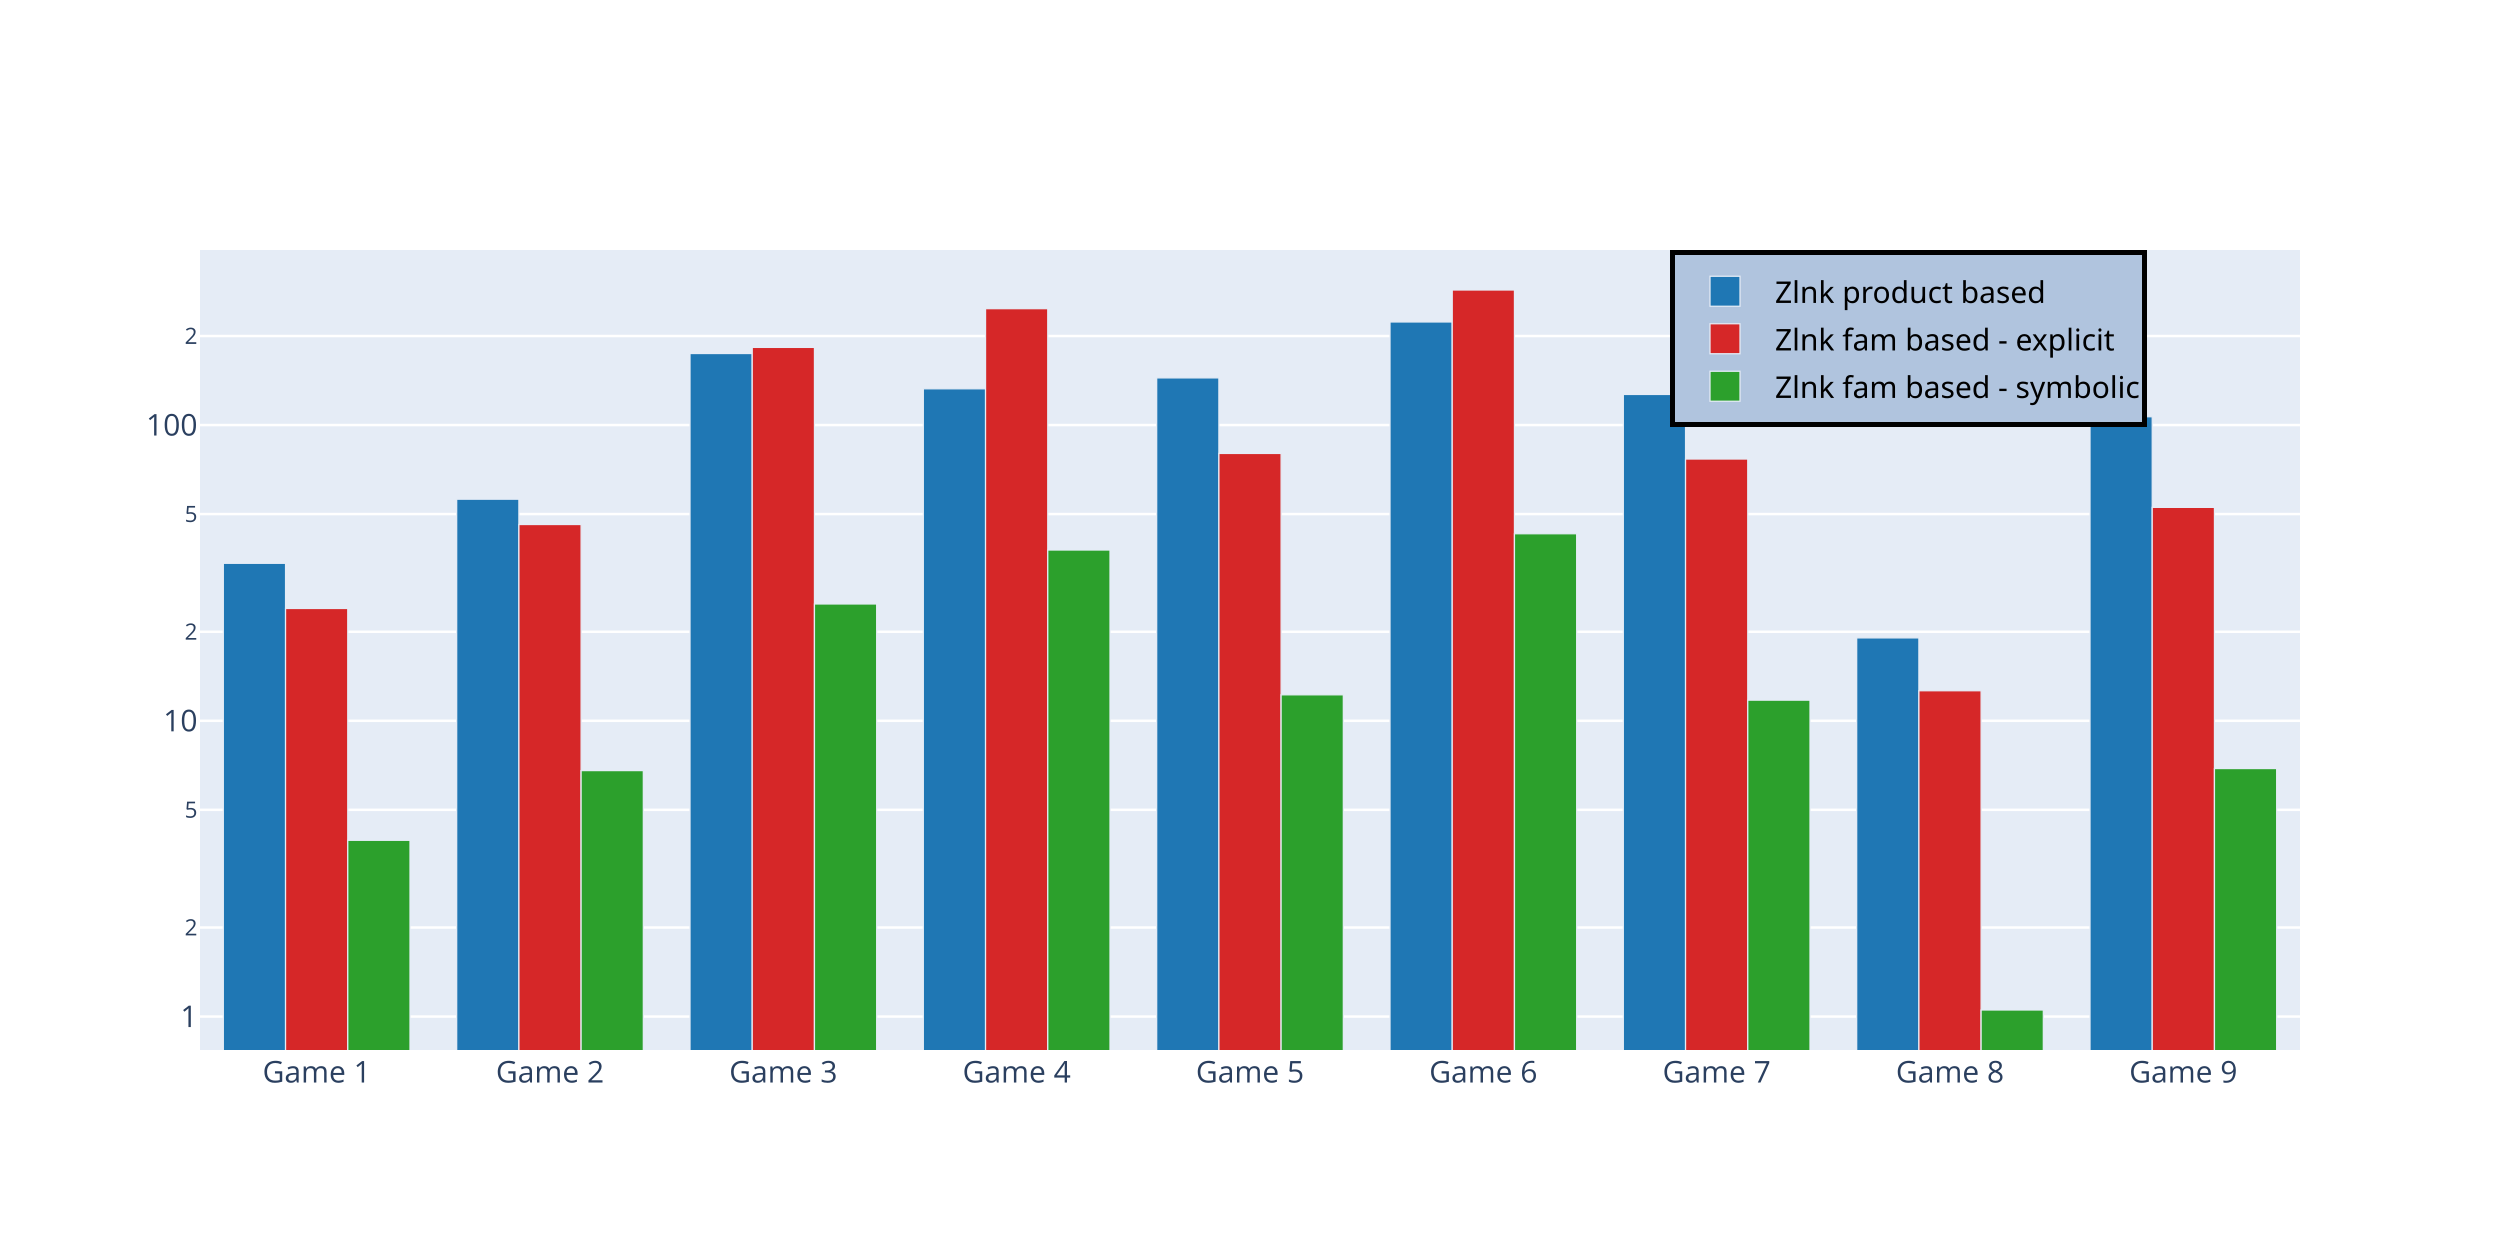
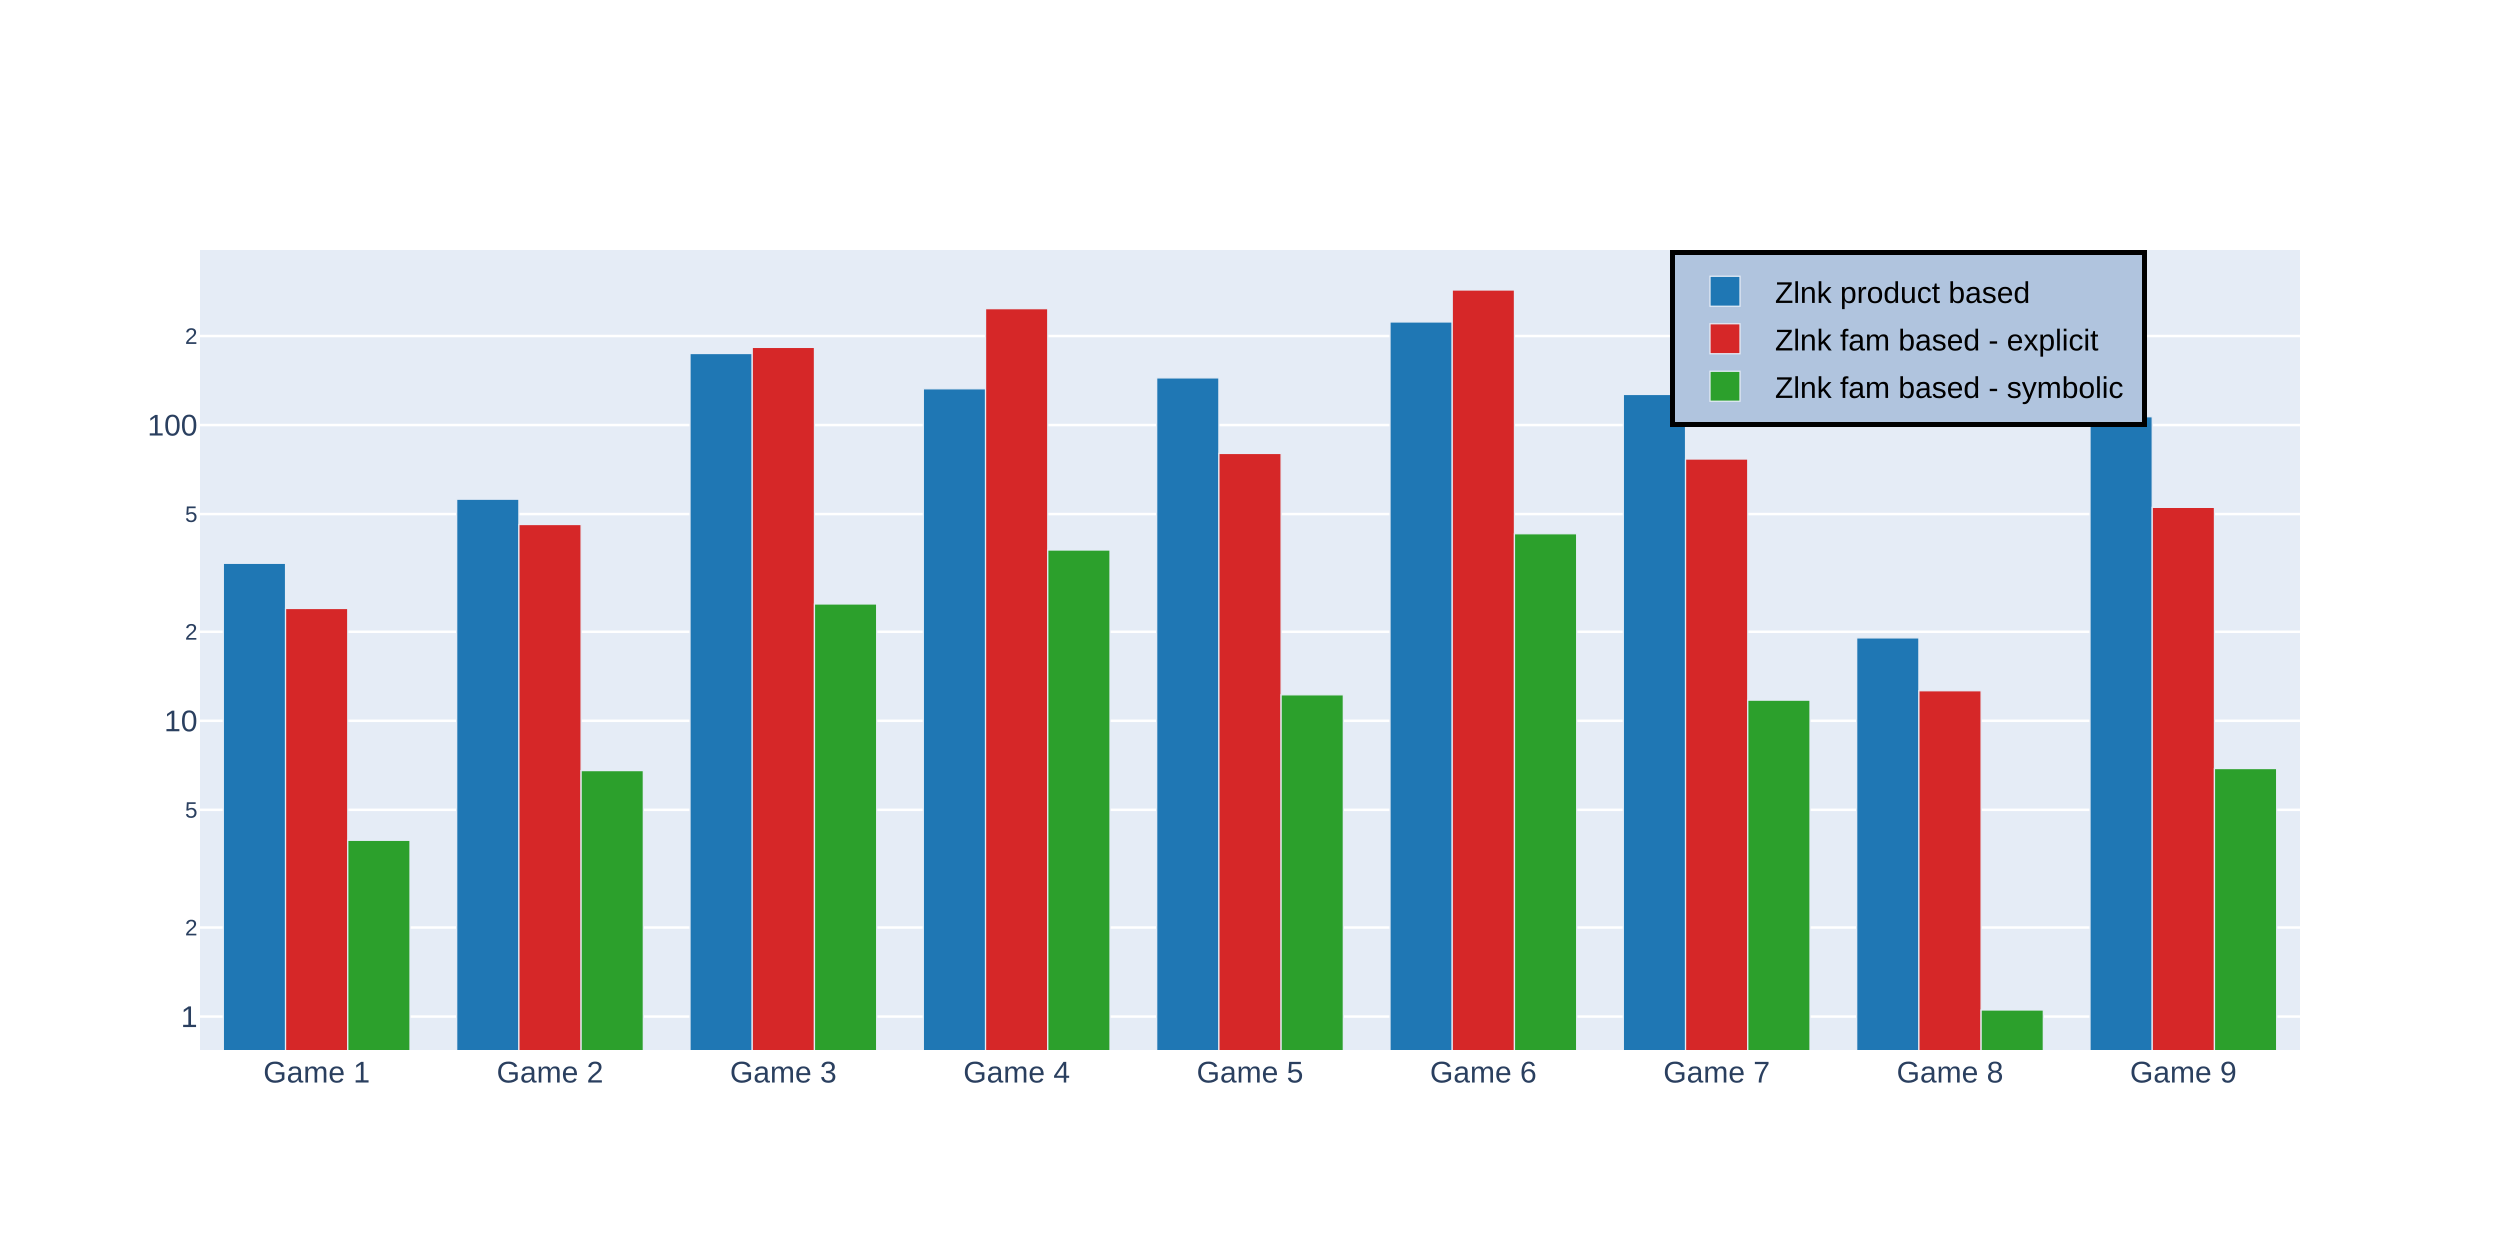
<svg xmlns="http://www.w3.org/2000/svg" class="main-svg" width="1000" height="500" viewBox="0 0 1000 500">
+   <defs>
+     <pattern id="pattern0" patternUnits="userSpaceOnUse" width="10" height="10">
+       <rect x="0" y="0" width="10" height="10" style="fill: rgb(148, 103, 190)" />
+       <line x1="0" y1="0" x2="10" y2="10" style="stroke: white;stroke-width:2" />
+       <line x1="-1" x2="1" y1="9" y2="11" style="stroke: white;stroke-width:2" />
+       <line x1="9" x2="11" y1="-1" y2="1" style="stroke: white;stroke-width:2" />
+     </pattern>
+     <pattern id="pattern1" patternUnits="userSpaceOnUse" width="10" height="10">
+       <rect x="0" y="0" width="10" height="10" style="fill: rgb(255, 127, 15)" />
+       <line x1="0" y1="0" x2="10" y2="10" style="stroke: white;stroke-width:2" />
+       <line x1="-1" x2="1" y1="9" y2="11" style="stroke: white;stroke-width:2" />
+       <line x1="9" x2="11" y1="-1" y2="1" style="stroke: white;stroke-width:2" />
+     </pattern>
+     <pattern id="pattern2" patternUnits="userSpaceOnUse" width="10" height="10">
+       <rect x="0" y="0" width="10" height="10" style="fill: rgb(31, 119, 181)" />
+       <line x1="0" y1="0" x2="10" y2="10" style="stroke: white;stroke-width:2" />
+       <line x1="-1" x2="1" y1="9" y2="11" style="stroke: white;stroke-width:2" />
+       <line x1="9" x2="11" y1="-1" y2="1" style="stroke: white;stroke-width:2" />
+     </pattern>
+     <pattern id="pattern3" patternUnits="userSpaceOnUse" width="10" height="10">
+       <rect x="0" y="0" width="10" height="10" style="fill: rgb(214, 39, 41)" />
+       <line x1="0" y1="0" x2="10" y2="10" style="stroke: white;stroke-width:2" />
+       <line x1="-1" x2="1" y1="9" y2="11" style="stroke: white;stroke-width:2" />
+       <line x1="9" x2="11" y1="-1" y2="1" style="stroke: white;stroke-width:2" />
+     </pattern>
+     <pattern id="pattern4" patternUnits="userSpaceOnUse" width="10" height="10">
+       <rect x="0" y="0" width="10" height="10" style="fill: rgb(44, 160, 45)" />
+       <line x1="0" y1="0" x2="10" y2="10" style="stroke: white;stroke-width:2" />
+       <line x1="-1" x2="1" y1="9" y2="11" style="stroke: white;stroke-width:2" />
+       <line x1="9" x2="11" y1="-1" y2="1" style="stroke: white;stroke-width:2" />
+     </pattern>
+   </defs>
  <rect x="0" y="0" width="1000" height="500" style="fill: rgb(255, 255, 255); fill-opacity: 1;" />
-   <defs id="defs-3ecf57">
+   <defs id="defs-716b2f">
    <g class="clips">
-       <clipPath id="clip3ecf57xyplot" class="plotclip">
+       <clipPath id="clip716b2fxyplot" class="plotclip">
        <rect width="840" height="320" />
      </clipPath>
-       <clipPath class="axesclip" id="clip3ecf57x">
+       <clipPath class="axesclip" id="clip716b2fx">
        <rect x="80" y="0" width="840" height="500" />
      </clipPath>
-       <clipPath class="axesclip" id="clip3ecf57y">
+       <clipPath class="axesclip" id="clip716b2fy">
        <rect x="0" y="100" width="1000" height="320" />
      </clipPath>
-       <clipPath class="axesclip" id="clip3ecf57xy">
+       <clipPath class="axesclip" id="clip716b2fxy">
        <rect x="80" y="100" width="840" height="320" />
      </clipPath>
    </g>
    <g class="gradients" />
  </defs>
  <g class="bglayer">
    <rect class="bg" x="80" y="100" width="840" height="320" style="fill: rgb(229, 236, 246); fill-opacity: 1; stroke-width: 0;" />
  </g>
  <g class="layer-below">
    <g class="imagelayer" />
    <g class="shapelayer" />
  </g>
  <g class="cartesianlayer">
    <g class="subplot xy">
      <g class="layer-subplot">
        <g class="shapelayer" />
        <g class="imagelayer" />
      </g>
      <g class="gridlayer">
        <g class="x" />
        <g class="y">
          <path class="ygrid crisp" transform="translate(0,406.62)" d="M80,0h840" style="stroke: rgb(255, 255, 255); stroke-opacity: 1; stroke-width: 1px;" />
          <path class="ygrid crisp" transform="translate(0,371.01)" d="M80,0h840" style="stroke: rgb(255, 255, 255); stroke-opacity: 1; stroke-width: 1px;" />
          <path class="ygrid crisp" transform="translate(0,323.93)" d="M80,0h840" style="stroke: rgb(255, 255, 255); stroke-opacity: 1; stroke-width: 1px;" />
          <path class="ygrid crisp" transform="translate(0,288.32)" d="M80,0h840" style="stroke: rgb(255, 255, 255); stroke-opacity: 1; stroke-width: 1px;" />
          <path class="ygrid crisp" transform="translate(0,252.71)" d="M80,0h840" style="stroke: rgb(255, 255, 255); stroke-opacity: 1; stroke-width: 1px;" />
          <path class="ygrid crisp" transform="translate(0,205.63)" d="M80,0h840" style="stroke: rgb(255, 255, 255); stroke-opacity: 1; stroke-width: 1px;" />
          <path class="ygrid crisp" transform="translate(0,170.02)" d="M80,0h840" style="stroke: rgb(255, 255, 255); stroke-opacity: 1; stroke-width: 1px;" />
          <path class="ygrid crisp" transform="translate(0,134.41)" d="M80,0h840" style="stroke: rgb(255, 255, 255); stroke-opacity: 1; stroke-width: 1px;" />
        </g>
      </g>
      <g class="zerolinelayer" />
      <path class="xlines-below" />
      <path class="ylines-below" />
      <g class="overlines-below" />
      <g class="xaxislayer-below" />
      <g class="yaxislayer-below" />
      <g class="overaxes-below" />
-       <g class="plot" transform="translate(80, 100)" clip-path="url('#clip3ecf57xyplot')">
+       <g class="plot" transform="translate(80, 100)" clip-path="url('#clip716b2fxyplot')">
        <g class="barlayer mlayer">
          <g class="trace bars" style="opacity: 1;">
            <g class="points">
              <g class="point">
                <path d="M9.33,3360V125.32H34.22V3360Z" style="vector-effect: non-scaling-stroke; opacity: 1; stroke-width: 0.5px; fill: rgb(31, 119, 180); fill-opacity: 1; stroke: rgb(229, 236, 246); stroke-opacity: 1;" />
              </g>
              <g class="point">
                <path d="M102.67,3360V99.68H127.56V3360Z" style="vector-effect: non-scaling-stroke; opacity: 1; stroke-width: 0.5px; fill: rgb(31, 119, 180); fill-opacity: 1; stroke: rgb(229, 236, 246); stroke-opacity: 1;" />
              </g>
              <g class="point">
                <path d="M196,3360V41.41H220.89V3360Z" style="vector-effect: non-scaling-stroke; opacity: 1; stroke-width: 0.5px; fill: rgb(31, 119, 180); fill-opacity: 1; stroke: rgb(229, 236, 246); stroke-opacity: 1;" />
              </g>
              <g class="point">
                <path d="M289.33,3360V55.52H314.22V3360Z" style="vector-effect: non-scaling-stroke; opacity: 1; stroke-width: 0.5px; fill: rgb(31, 119, 180); fill-opacity: 1; stroke: rgb(229, 236, 246); stroke-opacity: 1;" />
              </g>
              <g class="point">
                <path d="M382.67,3360V51.16H407.56V3360Z" style="vector-effect: non-scaling-stroke; opacity: 1; stroke-width: 0.5px; fill: rgb(31, 119, 180); fill-opacity: 1; stroke: rgb(229, 236, 246); stroke-opacity: 1;" />
              </g>
              <g class="point">
                <path d="M476,3360V28.79H500.89V3360Z" style="vector-effect: non-scaling-stroke; opacity: 1; stroke-width: 0.5px; fill: rgb(31, 119, 180); fill-opacity: 1; stroke: rgb(229, 236, 246); stroke-opacity: 1;" />
              </g>
              <g class="point">
                <path d="M569.33,3360V57.78H594.22V3360Z" style="vector-effect: non-scaling-stroke; opacity: 1; stroke-width: 0.5px; fill: rgb(31, 119, 180); fill-opacity: 1; stroke: rgb(229, 236, 246); stroke-opacity: 1;" />
              </g>
              <g class="point">
                <path d="M662.67,3360V155.16H687.56V3360Z" style="vector-effect: non-scaling-stroke; opacity: 1; stroke-width: 0.5px; fill: rgb(31, 119, 180); fill-opacity: 1; stroke: rgb(229, 236, 246); stroke-opacity: 1;" />
              </g>
              <g class="point">
                <path d="M756,3360V66.7H780.89V3360Z" style="vector-effect: non-scaling-stroke; opacity: 1; stroke-width: 0.5px; fill: rgb(31, 119, 180); fill-opacity: 1; stroke: rgb(229, 236, 246); stroke-opacity: 1;" />
              </g>
            </g>
          </g>
          <g class="trace bars" style="opacity: 1;">
            <g class="points">
              <g class="point">
                <path d="M34.22,3360V143.39H59.11V3360Z" style="vector-effect: non-scaling-stroke; opacity: 1; stroke-width: 0.5px; fill: rgb(214, 39, 40); fill-opacity: 1; stroke: rgb(229, 236, 246); stroke-opacity: 1;" />
              </g>
              <g class="point">
                <path d="M127.56,3360V109.81H152.44V3360Z" style="vector-effect: non-scaling-stroke; opacity: 1; stroke-width: 0.5px; fill: rgb(214, 39, 40); fill-opacity: 1; stroke: rgb(229, 236, 246); stroke-opacity: 1;" />
              </g>
              <g class="point">
                <path d="M220.89,3360V38.96H245.78V3360Z" style="vector-effect: non-scaling-stroke; opacity: 1; stroke-width: 0.5px; fill: rgb(214, 39, 40); fill-opacity: 1; stroke: rgb(229, 236, 246); stroke-opacity: 1;" />
              </g>
              <g class="point">
                <path d="M314.22,3360V23.47H339.11V3360Z" style="vector-effect: non-scaling-stroke; opacity: 1; stroke-width: 0.5px; fill: rgb(214, 39, 40); fill-opacity: 1; stroke: rgb(229, 236, 246); stroke-opacity: 1;" />
              </g>
              <g class="point">
                <path d="M407.56,3360V81.38H432.44V3360Z" style="vector-effect: non-scaling-stroke; opacity: 1; stroke-width: 0.5px; fill: rgb(214, 39, 40); fill-opacity: 1; stroke: rgb(229, 236, 246); stroke-opacity: 1;" />
              </g>
              <g class="point">
                <path d="M500.89,3360V16H525.78V3360Z" style="vector-effect: non-scaling-stroke; opacity: 1; stroke-width: 0.5px; fill: rgb(214, 39, 40); fill-opacity: 1; stroke: rgb(229, 236, 246); stroke-opacity: 1;" />
              </g>
              <g class="point">
                <path d="M594.22,3360V83.61H619.11V3360Z" style="vector-effect: non-scaling-stroke; opacity: 1; stroke-width: 0.5px; fill: rgb(214, 39, 40); fill-opacity: 1; stroke: rgb(229, 236, 246); stroke-opacity: 1;" />
              </g>
              <g class="point">
                <path d="M687.56,3360V176.3H712.44V3360Z" style="vector-effect: non-scaling-stroke; opacity: 1; stroke-width: 0.5px; fill: rgb(214, 39, 40); fill-opacity: 1; stroke: rgb(229, 236, 246); stroke-opacity: 1;" />
              </g>
              <g class="point">
                <path d="M780.89,3360V102.95H805.78V3360Z" style="vector-effect: non-scaling-stroke; opacity: 1; stroke-width: 0.5px; fill: rgb(214, 39, 40); fill-opacity: 1; stroke: rgb(229, 236, 246); stroke-opacity: 1;" />
              </g>
            </g>
          </g>
          <g class="trace bars" style="opacity: 1;">
            <g class="points">
              <g class="point">
                <path d="M59.11,3360V236.12H84V3360Z" style="vector-effect: non-scaling-stroke; opacity: 1; stroke-width: 0.5px; fill: rgb(44, 160, 44); fill-opacity: 1; stroke: rgb(229, 236, 246); stroke-opacity: 1;" />
              </g>
              <g class="point">
                <path d="M152.44,3360V208.24H177.33V3360Z" style="vector-effect: non-scaling-stroke; opacity: 1; stroke-width: 0.5px; fill: rgb(44, 160, 44); fill-opacity: 1; stroke: rgb(229, 236, 246); stroke-opacity: 1;" />
              </g>
              <g class="point">
                <path d="M245.78,3360V141.59H270.67V3360Z" style="vector-effect: non-scaling-stroke; opacity: 1; stroke-width: 0.5px; fill: rgb(44, 160, 44); fill-opacity: 1; stroke: rgb(229, 236, 246); stroke-opacity: 1;" />
              </g>
              <g class="point">
                <path d="M339.11,3360V120.01H364V3360Z" style="vector-effect: non-scaling-stroke; opacity: 1; stroke-width: 0.5px; fill: rgb(44, 160, 44); fill-opacity: 1; stroke: rgb(229, 236, 246); stroke-opacity: 1;" />
              </g>
              <g class="point">
                <path d="M432.44,3360V177.93H457.33V3360Z" style="vector-effect: non-scaling-stroke; opacity: 1; stroke-width: 0.5px; fill: rgb(44, 160, 44); fill-opacity: 1; stroke: rgb(229, 236, 246); stroke-opacity: 1;" />
              </g>
              <g class="point">
                <path d="M525.78,3360V113.5H550.67V3360Z" style="vector-effect: non-scaling-stroke; opacity: 1; stroke-width: 0.5px; fill: rgb(44, 160, 44); fill-opacity: 1; stroke: rgb(229, 236, 246); stroke-opacity: 1;" />
              </g>
              <g class="point">
                <path d="M619.11,3360V180.06H644V3360Z" style="vector-effect: non-scaling-stroke; opacity: 1; stroke-width: 0.5px; fill: rgb(44, 160, 44); fill-opacity: 1; stroke: rgb(229, 236, 246); stroke-opacity: 1;" />
              </g>
              <g class="point">
                <path d="M712.44,3360V304H737.33V3360Z" style="vector-effect: non-scaling-stroke; opacity: 1; stroke-width: 0.5px; fill: rgb(44, 160, 44); fill-opacity: 1; stroke: rgb(229, 236, 246); stroke-opacity: 1;" />
              </g>
              <g class="point">
                <path d="M805.78,3360V207.42H830.67V3360Z" style="vector-effect: non-scaling-stroke; opacity: 1; stroke-width: 0.5px; fill: rgb(44, 160, 44); fill-opacity: 1; stroke: rgb(229, 236, 246); stroke-opacity: 1;" />
              </g>
            </g>
          </g>
        </g>
      </g>
      <g class="overplot" />
      <path class="xlines-above crisp" d="M0,0" style="fill: none;" />
      <path class="ylines-above crisp" d="M0,0" style="fill: none;" />
      <g class="overlines-above" />
      <g class="xaxislayer-above">
        <g class="xtick">
-           <text text-anchor="middle" x="0" y="433" transform="translate(126.67,0)" style="font-family: 'Open Sans', verdana, arial, sans-serif; font-size: 12px; fill: rgb(42, 63, 95); fill-opacity: 1; white-space: pre;">Game 1</text>
-         </g>
-         <g class="xtick">
-           <text text-anchor="middle" x="0" y="433" transform="translate(220,0)" style="font-family: 'Open Sans', verdana, arial, sans-serif; font-size: 12px; fill: rgb(42, 63, 95); fill-opacity: 1; white-space: pre;">Game 2</text>
-         </g>
-         <g class="xtick">
-           <text text-anchor="middle" x="0" y="433" transform="translate(313.33,0)" style="font-family: 'Open Sans', verdana, arial, sans-serif; font-size: 12px; fill: rgb(42, 63, 95); fill-opacity: 1; white-space: pre;">Game 3</text>
-         </g>
-         <g class="xtick">
-           <text text-anchor="middle" x="0" y="433" transform="translate(406.67,0)" style="font-family: 'Open Sans', verdana, arial, sans-serif; font-size: 12px; fill: rgb(42, 63, 95); fill-opacity: 1; white-space: pre;">Game 4</text>
-         </g>
-         <g class="xtick">
-           <text text-anchor="middle" x="0" y="433" transform="translate(500,0)" style="font-family: 'Open Sans', verdana, arial, sans-serif; font-size: 12px; fill: rgb(42, 63, 95); fill-opacity: 1; white-space: pre;">Game 5</text>
-         </g>
-         <g class="xtick">
-           <text text-anchor="middle" x="0" y="433" transform="translate(593.33,0)" style="font-family: 'Open Sans', verdana, arial, sans-serif; font-size: 12px; fill: rgb(42, 63, 95); fill-opacity: 1; white-space: pre;">Game 6</text>
-         </g>
-         <g class="xtick">
-           <text text-anchor="middle" x="0" y="433" transform="translate(686.67,0)" style="font-family: 'Open Sans', verdana, arial, sans-serif; font-size: 12px; fill: rgb(42, 63, 95); fill-opacity: 1; white-space: pre;">Game 7</text>
-         </g>
-         <g class="xtick">
-           <text text-anchor="middle" x="0" y="433" transform="translate(780,0)" style="font-family: 'Open Sans', verdana, arial, sans-serif; font-size: 12px; fill: rgb(42, 63, 95); fill-opacity: 1; white-space: pre;">Game 8</text>
-         </g>
-         <g class="xtick">
-           <text text-anchor="middle" x="0" y="433" transform="translate(873.33,0)" style="font-family: 'Open Sans', verdana, arial, sans-serif; font-size: 12px; fill: rgb(42, 63, 95); fill-opacity: 1; white-space: pre;">Game 9</text>
+           <text text-anchor="middle" x="0" y="433" transform="translate(126.67,0)" style="font-family: arial, verdana, arial, arial; font-size: 12px; fill: rgb(42, 63, 95); fill-opacity: 1; white-space: pre;">Game 1</text>
+         </g>
+         <g class="xtick">
+           <text text-anchor="middle" x="0" y="433" transform="translate(220,0)" style="font-family: arial, verdana, arial, arial; font-size: 12px; fill: rgb(42, 63, 95); fill-opacity: 1; white-space: pre;">Game 2</text>
+         </g>
+         <g class="xtick">
+           <text text-anchor="middle" x="0" y="433" transform="translate(313.33,0)" style="font-family: arial, verdana, arial, arial; font-size: 12px; fill: rgb(42, 63, 95); fill-opacity: 1; white-space: pre;">Game 3</text>
+         </g>
+         <g class="xtick">
+           <text text-anchor="middle" x="0" y="433" transform="translate(406.67,0)" style="font-family: arial, verdana, arial, arial; font-size: 12px; fill: rgb(42, 63, 95); fill-opacity: 1; white-space: pre;">Game 4</text>
+         </g>
+         <g class="xtick">
+           <text text-anchor="middle" x="0" y="433" transform="translate(500,0)" style="font-family: arial, verdana, arial, arial; font-size: 12px; fill: rgb(42, 63, 95); fill-opacity: 1; white-space: pre;">Game 5</text>
+         </g>
+         <g class="xtick">
+           <text text-anchor="middle" x="0" y="433" transform="translate(593.33,0)" style="font-family: arial, verdana, arial, arial; font-size: 12px; fill: rgb(42, 63, 95); fill-opacity: 1; white-space: pre;">Game 6</text>
+         </g>
+         <g class="xtick">
+           <text text-anchor="middle" x="0" y="433" transform="translate(686.67,0)" style="font-family: arial, verdana, arial, arial; font-size: 12px; fill: rgb(42, 63, 95); fill-opacity: 1; white-space: pre;">Game 7</text>
+         </g>
+         <g class="xtick">
+           <text text-anchor="middle" x="0" y="433" transform="translate(780,0)" style="font-family: arial, verdana, arial, arial; font-size: 12px; fill: rgb(42, 63, 95); fill-opacity: 1; white-space: pre;">Game 8</text>
+         </g>
+         <g class="xtick">
+           <text text-anchor="middle" x="0" y="433" transform="translate(873.33,0)" style="font-family: arial, verdana, arial, arial; font-size: 12px; fill: rgb(42, 63, 95); fill-opacity: 1; white-space: pre;">Game 9</text>
        </g>
      </g>
      <g class="yaxislayer-above">
        <g class="ytick">
-           <text text-anchor="end" x="79" y="4.2" transform="translate(0,406.62)" style="font-family: 'Open Sans', verdana, arial, sans-serif; font-size: 12px; fill: rgb(42, 63, 95); fill-opacity: 1; white-space: pre;">1</text>
-         </g>
-         <g class="ytick">
-           <text text-anchor="end" x="79" y="3.15" transform="translate(0,371.01)" style="font-family: 'Open Sans', verdana, arial, sans-serif; font-size: 9px; fill: rgb(42, 63, 95); fill-opacity: 1; white-space: pre;">2</text>
-         </g>
-         <g class="ytick">
-           <text text-anchor="end" x="79" y="3.15" transform="translate(0,323.93)" style="font-family: 'Open Sans', verdana, arial, sans-serif; font-size: 9px; fill: rgb(42, 63, 95); fill-opacity: 1; white-space: pre;">5</text>
-         </g>
-         <g class="ytick">
-           <text text-anchor="end" x="79" y="4.2" transform="translate(0,288.32)" style="font-family: 'Open Sans', verdana, arial, sans-serif; font-size: 12px; fill: rgb(42, 63, 95); fill-opacity: 1; white-space: pre;">10</text>
-         </g>
-         <g class="ytick">
-           <text text-anchor="end" x="79" y="3.15" transform="translate(0,252.71)" style="font-family: 'Open Sans', verdana, arial, sans-serif; font-size: 9px; fill: rgb(42, 63, 95); fill-opacity: 1; white-space: pre;">2</text>
-         </g>
-         <g class="ytick">
-           <text text-anchor="end" x="79" y="3.15" transform="translate(0,205.63)" style="font-family: 'Open Sans', verdana, arial, sans-serif; font-size: 9px; fill: rgb(42, 63, 95); fill-opacity: 1; white-space: pre;">5</text>
-         </g>
-         <g class="ytick">
-           <text text-anchor="end" x="79" y="4.2" transform="translate(0,170.02)" style="font-family: 'Open Sans', verdana, arial, sans-serif; font-size: 12px; fill: rgb(42, 63, 95); fill-opacity: 1; white-space: pre;">100</text>
-         </g>
-         <g class="ytick">
-           <text text-anchor="end" x="79" y="3.15" transform="translate(0,134.41)" style="font-family: 'Open Sans', verdana, arial, sans-serif; font-size: 9px; fill: rgb(42, 63, 95); fill-opacity: 1; white-space: pre;">2</text>
+           <text text-anchor="end" x="79" y="4.2" transform="translate(0,406.62)" style="font-family: arial, verdana, arial, arial; font-size: 12px; fill: rgb(42, 63, 95); fill-opacity: 1; white-space: pre;">1</text>
+         </g>
+         <g class="ytick">
+           <text text-anchor="end" x="79" y="3.15" transform="translate(0,371.01)" style="font-family: arial, verdana, arial, arial; font-size: 9px; fill: rgb(42, 63, 95); fill-opacity: 1; white-space: pre;">2</text>
+         </g>
+         <g class="ytick">
+           <text text-anchor="end" x="79" y="3.15" transform="translate(0,323.93)" style="font-family: arial, verdana, arial, arial; font-size: 9px; fill: rgb(42, 63, 95); fill-opacity: 1; white-space: pre;">5</text>
+         </g>
+         <g class="ytick">
+           <text text-anchor="end" x="79" y="4.2" transform="translate(0,288.32)" style="font-family: arial, verdana, arial, arial; font-size: 12px; fill: rgb(42, 63, 95); fill-opacity: 1; white-space: pre;">10</text>
+         </g>
+         <g class="ytick">
+           <text text-anchor="end" x="79" y="3.15" transform="translate(0,252.71)" style="font-family: arial, verdana, arial, arial; font-size: 9px; fill: rgb(42, 63, 95); fill-opacity: 1; white-space: pre;">2</text>
+         </g>
+         <g class="ytick">
+           <text text-anchor="end" x="79" y="3.15" transform="translate(0,205.63)" style="font-family: arial, verdana, arial, arial; font-size: 9px; fill: rgb(42, 63, 95); fill-opacity: 1; white-space: pre;">5</text>
+         </g>
+         <g class="ytick">
+           <text text-anchor="end" x="79" y="4.2" transform="translate(0,170.02)" style="font-family: arial, verdana, arial, arial; font-size: 12px; fill: rgb(42, 63, 95); fill-opacity: 1; white-space: pre;">100</text>
+         </g>
+         <g class="ytick">
+           <text text-anchor="end" x="79" y="3.15" transform="translate(0,134.41)" style="font-family: arial, verdana, arial, arial; font-size: 9px; fill: rgb(42, 63, 95); fill-opacity: 1; white-space: pre;">2</text>
        </g>
      </g>
      <g class="overaxes-above" />
    </g>
  </g>
  <g class="polarlayer" />
  <g class="ternarylayer" />
  <g class="geolayer" />
  <g class="funnelarealayer" />
  <g class="pielayer" />
  <g class="sunburstlayer" />
  <g class="glimages" />
-   <defs id="topdefs-3ecf57">
+   <defs id="topdefs-716b2f">
    <g class="clips" />
-     <clipPath id="legend3ecf57">
+     <clipPath id="legend716b2f">
      <rect width="187" height="67" x="2" y="2" />
    </clipPath>
  </defs>
  <g class="layer-above">
    <g class="imagelayer" />
    <g class="shapelayer" />
  </g>
  <g class="infolayer">
    <g class="legend" pointer-events="all" transform="translate(668, 100)">
-       <rect class="bg" shape-rendering="crispEdges" width="189" height="69" x="1" y="1" style="stroke: rgb(0, 0, 0); stroke-opacity: 1; fill: rgb(176, 196, 222); fill-opacity: 1; stroke-width: 2px;" />
-       <g class="scrollbox" transform="translate(0, 0)" clip-path="url('#legend3ecf57')">
+       <rect class="bg" shape-rendering="crispEdges" style="stroke: rgb(0, 0, 0); stroke-opacity: 1; fill: rgb(176, 196, 222); fill-opacity: 1; stroke-width: 2px;" width="189" height="69" x="1" y="1" />
+       <g class="scrollbox" transform="translate(0, 0)" clip-path="url('#legend716b2f')">
        <g class="groups">
          <g class="traces" transform="translate(2, 16.5)" style="opacity: 1;">
-             <text class="legendtext user-select-none" text-anchor="start" x="40" y="4.68" style="font-family: sans-serif; font-size: 12px; fill: rgb(0, 0, 0); fill-opacity: 1; white-space: pre;">Zlnk product based</text>
+             <text class="legendtext user-select-none" text-anchor="start" x="40" y="4.68" style="font-family: arial; font-size: 12px; fill: rgb(0, 0, 0); fill-opacity: 1; white-space: pre;">Zlnk product based</text>
            <g class="layers" style="opacity: 1;">
              <g class="legendfill" />
              <g class="legendlines" />
              <g class="legendsymbols">
                <g class="legendpoints">
                  <path class="legendundefined" d="M6,6H-6V-6H6Z" transform="translate(20,0)" style="stroke-width: 0.5px; fill: rgb(31, 119, 180); fill-opacity: 1; stroke: rgb(229, 236, 246); stroke-opacity: 1;" />
                </g>
              </g>
            </g>
            <rect class="legendtoggle" pointer-events="all" x="0" y="-9.5" width="231" height="19" style="cursor: pointer; fill: rgb(0, 0, 0); fill-opacity: 0;" />
          </g>
          <g class="traces" transform="translate(2, 35.5)" style="opacity: 1;">
-             <text class="legendtext user-select-none" text-anchor="start" x="40" y="4.68" style="font-family: sans-serif; font-size: 12px; fill: rgb(0, 0, 0); fill-opacity: 1; white-space: pre;">Zlnk fam based - explicit</text>
+             <text class="legendtext user-select-none" text-anchor="start" x="40" y="4.68" style="font-family: arial; font-size: 12px; fill: rgb(0, 0, 0); fill-opacity: 1; white-space: pre;">Zlnk fam based - explicit</text>
            <g class="layers" style="opacity: 1;">
              <g class="legendfill" />
              <g class="legendlines" />
              <g class="legendsymbols">
                <g class="legendpoints">
                  <path class="legendundefined" d="M6,6H-6V-6H6Z" transform="translate(20,0)" style="stroke-width: 0.5px; fill: rgb(214, 39, 40); fill-opacity: 1; stroke: rgb(229, 236, 246); stroke-opacity: 1;" />
                </g>
              </g>
            </g>
            <rect class="legendtoggle" pointer-events="all" x="0" y="-9.5" width="231" height="19" style="cursor: pointer; fill: rgb(0, 0, 0); fill-opacity: 0;" />
          </g>
          <g class="traces" transform="translate(2, 54.5)" style="opacity: 1;">
-             <text class="legendtext user-select-none" text-anchor="start" x="40" y="4.68" style="font-family: sans-serif; font-size: 12px; fill: rgb(0, 0, 0); fill-opacity: 1; white-space: pre;">Zlnk fam based - symbolic</text>
+             <text class="legendtext user-select-none" text-anchor="start" x="40" y="4.68" style="font-family: arial; font-size: 12px; fill: rgb(0, 0, 0); fill-opacity: 1; white-space: pre;">Zlnk fam based - symbolic</text>
            <g class="layers" style="opacity: 1;">
              <g class="legendfill" />
              <g class="legendlines" />
              <g class="legendsymbols">
                <g class="legendpoints">
                  <path class="legendundefined" d="M6,6H-6V-6H6Z" transform="translate(20,0)" style="stroke-width: 0.5px; fill: rgb(44, 160, 44); fill-opacity: 1; stroke: rgb(229, 236, 246); stroke-opacity: 1;" />
                </g>
              </g>
            </g>
            <rect class="legendtoggle" pointer-events="all" x="0" y="-9.5" width="231" height="19" style="cursor: pointer; fill: rgb(0, 0, 0); fill-opacity: 0;" />
          </g>
        </g>
      </g>
-       <rect class="scrollbar" rx="20" ry="3" width="0" height="0" x="0" y="0" style="fill: rgb(128, 139, 164); fill-opacity: 1;" />
+       <rect class="scrollbar" rx="20" ry="3" width="0" height="0" style="fill: rgb(128, 139, 164); fill-opacity: 1;" x="0" y="0" />
    </g>
    <g class="g-gtitle" />
    <g class="g-xtitle" />
    <g class="g-ytitle" />
  </g>
</svg>
